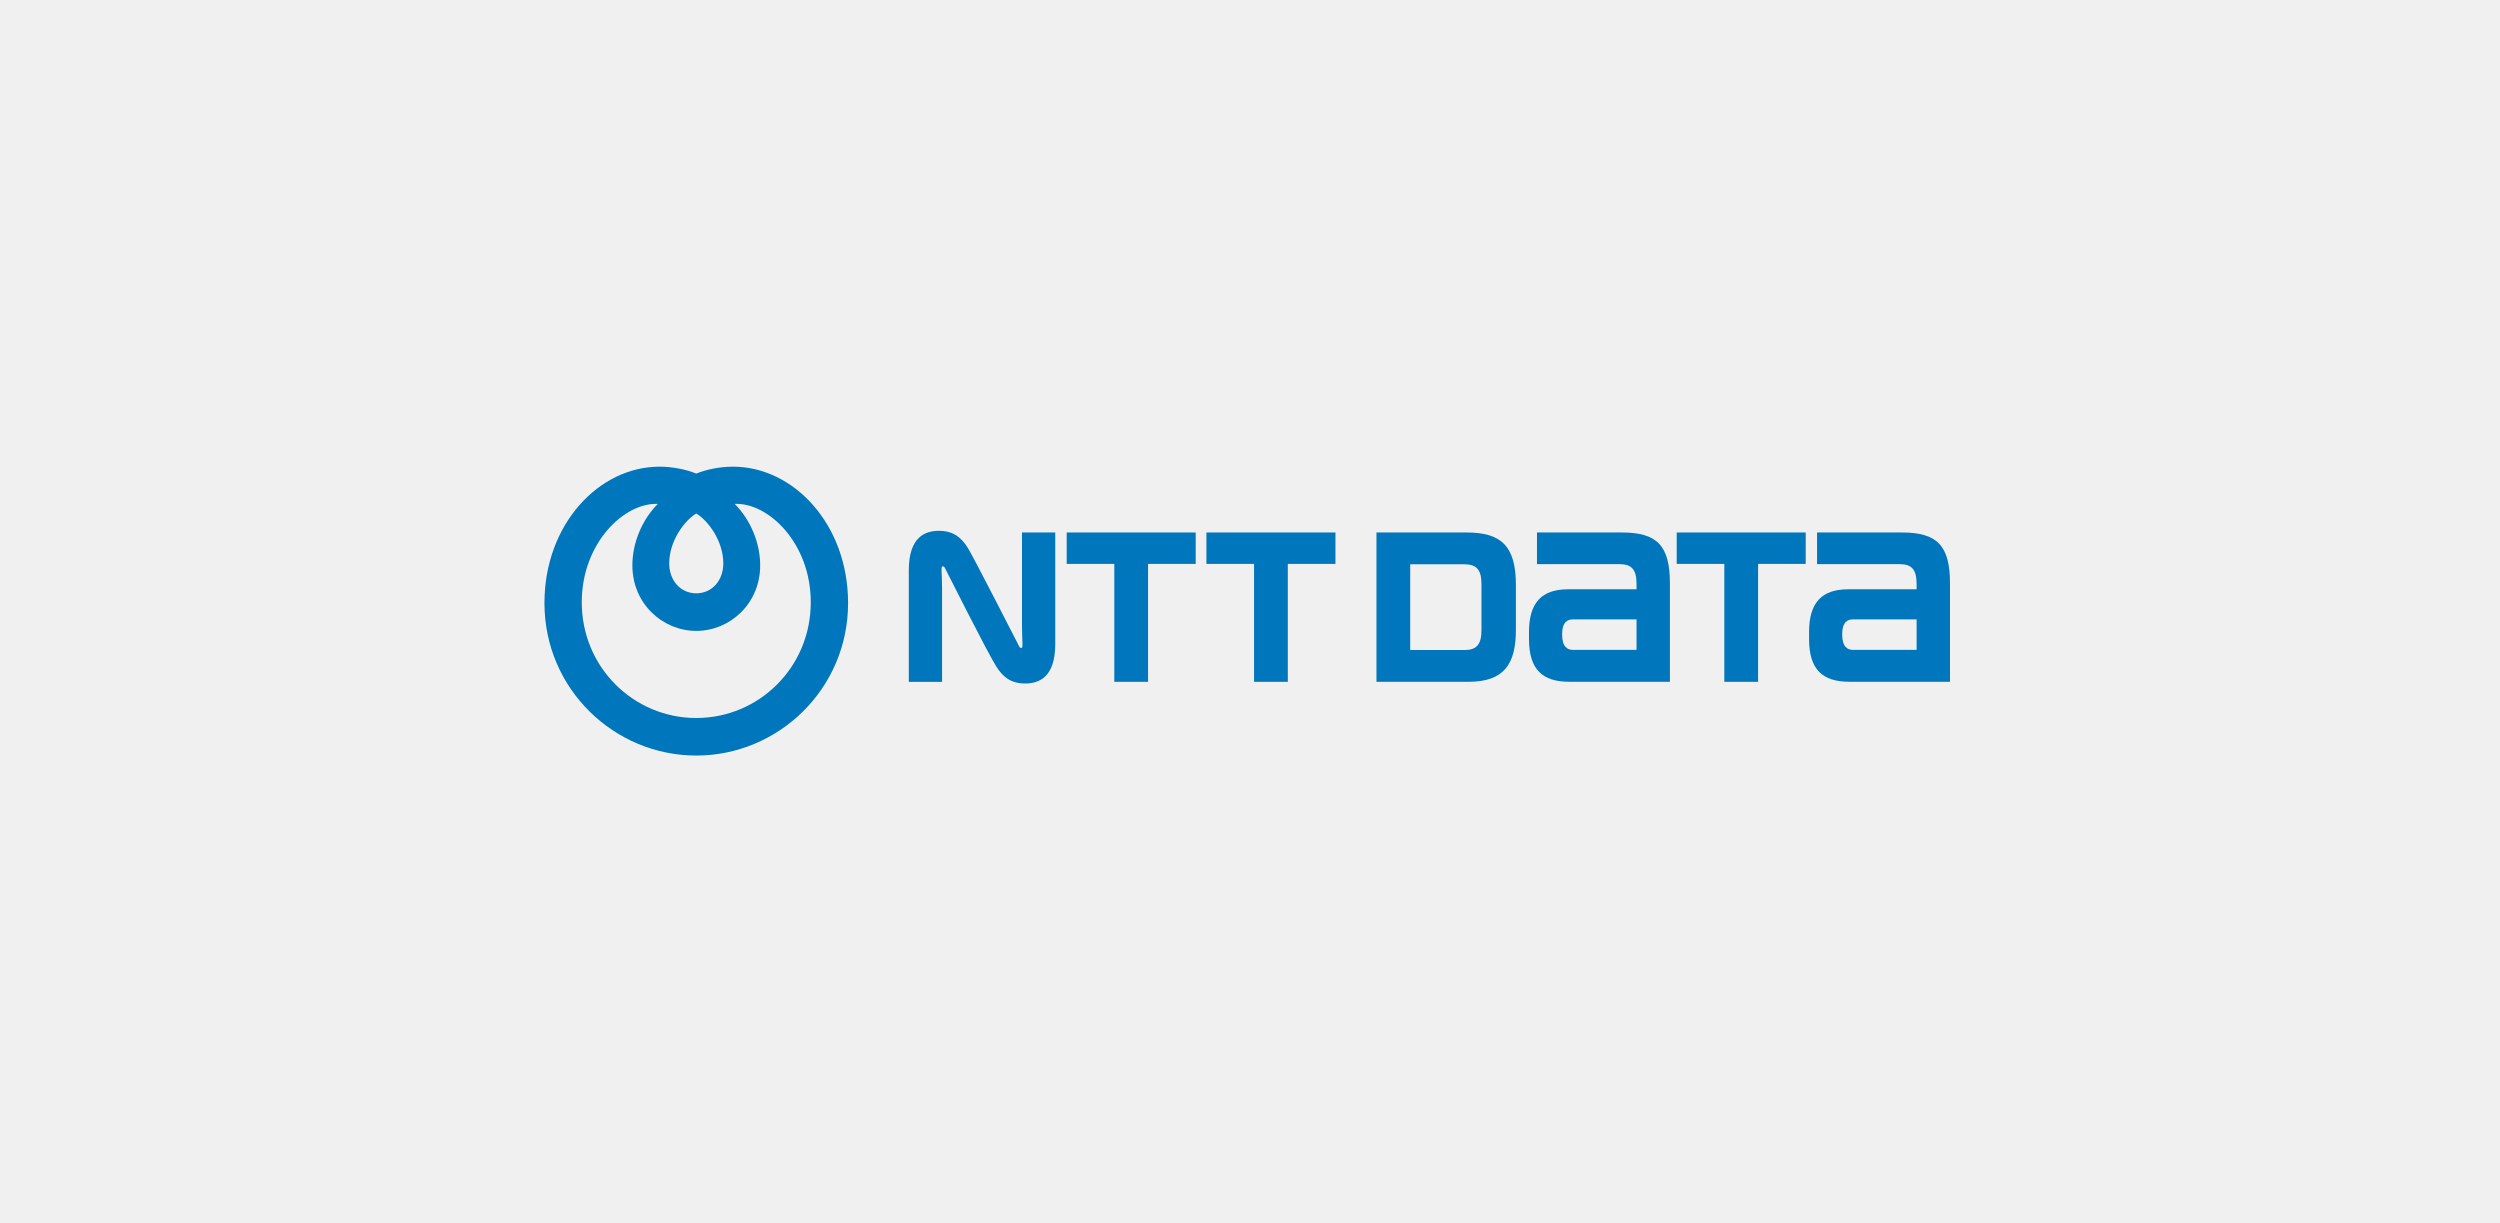
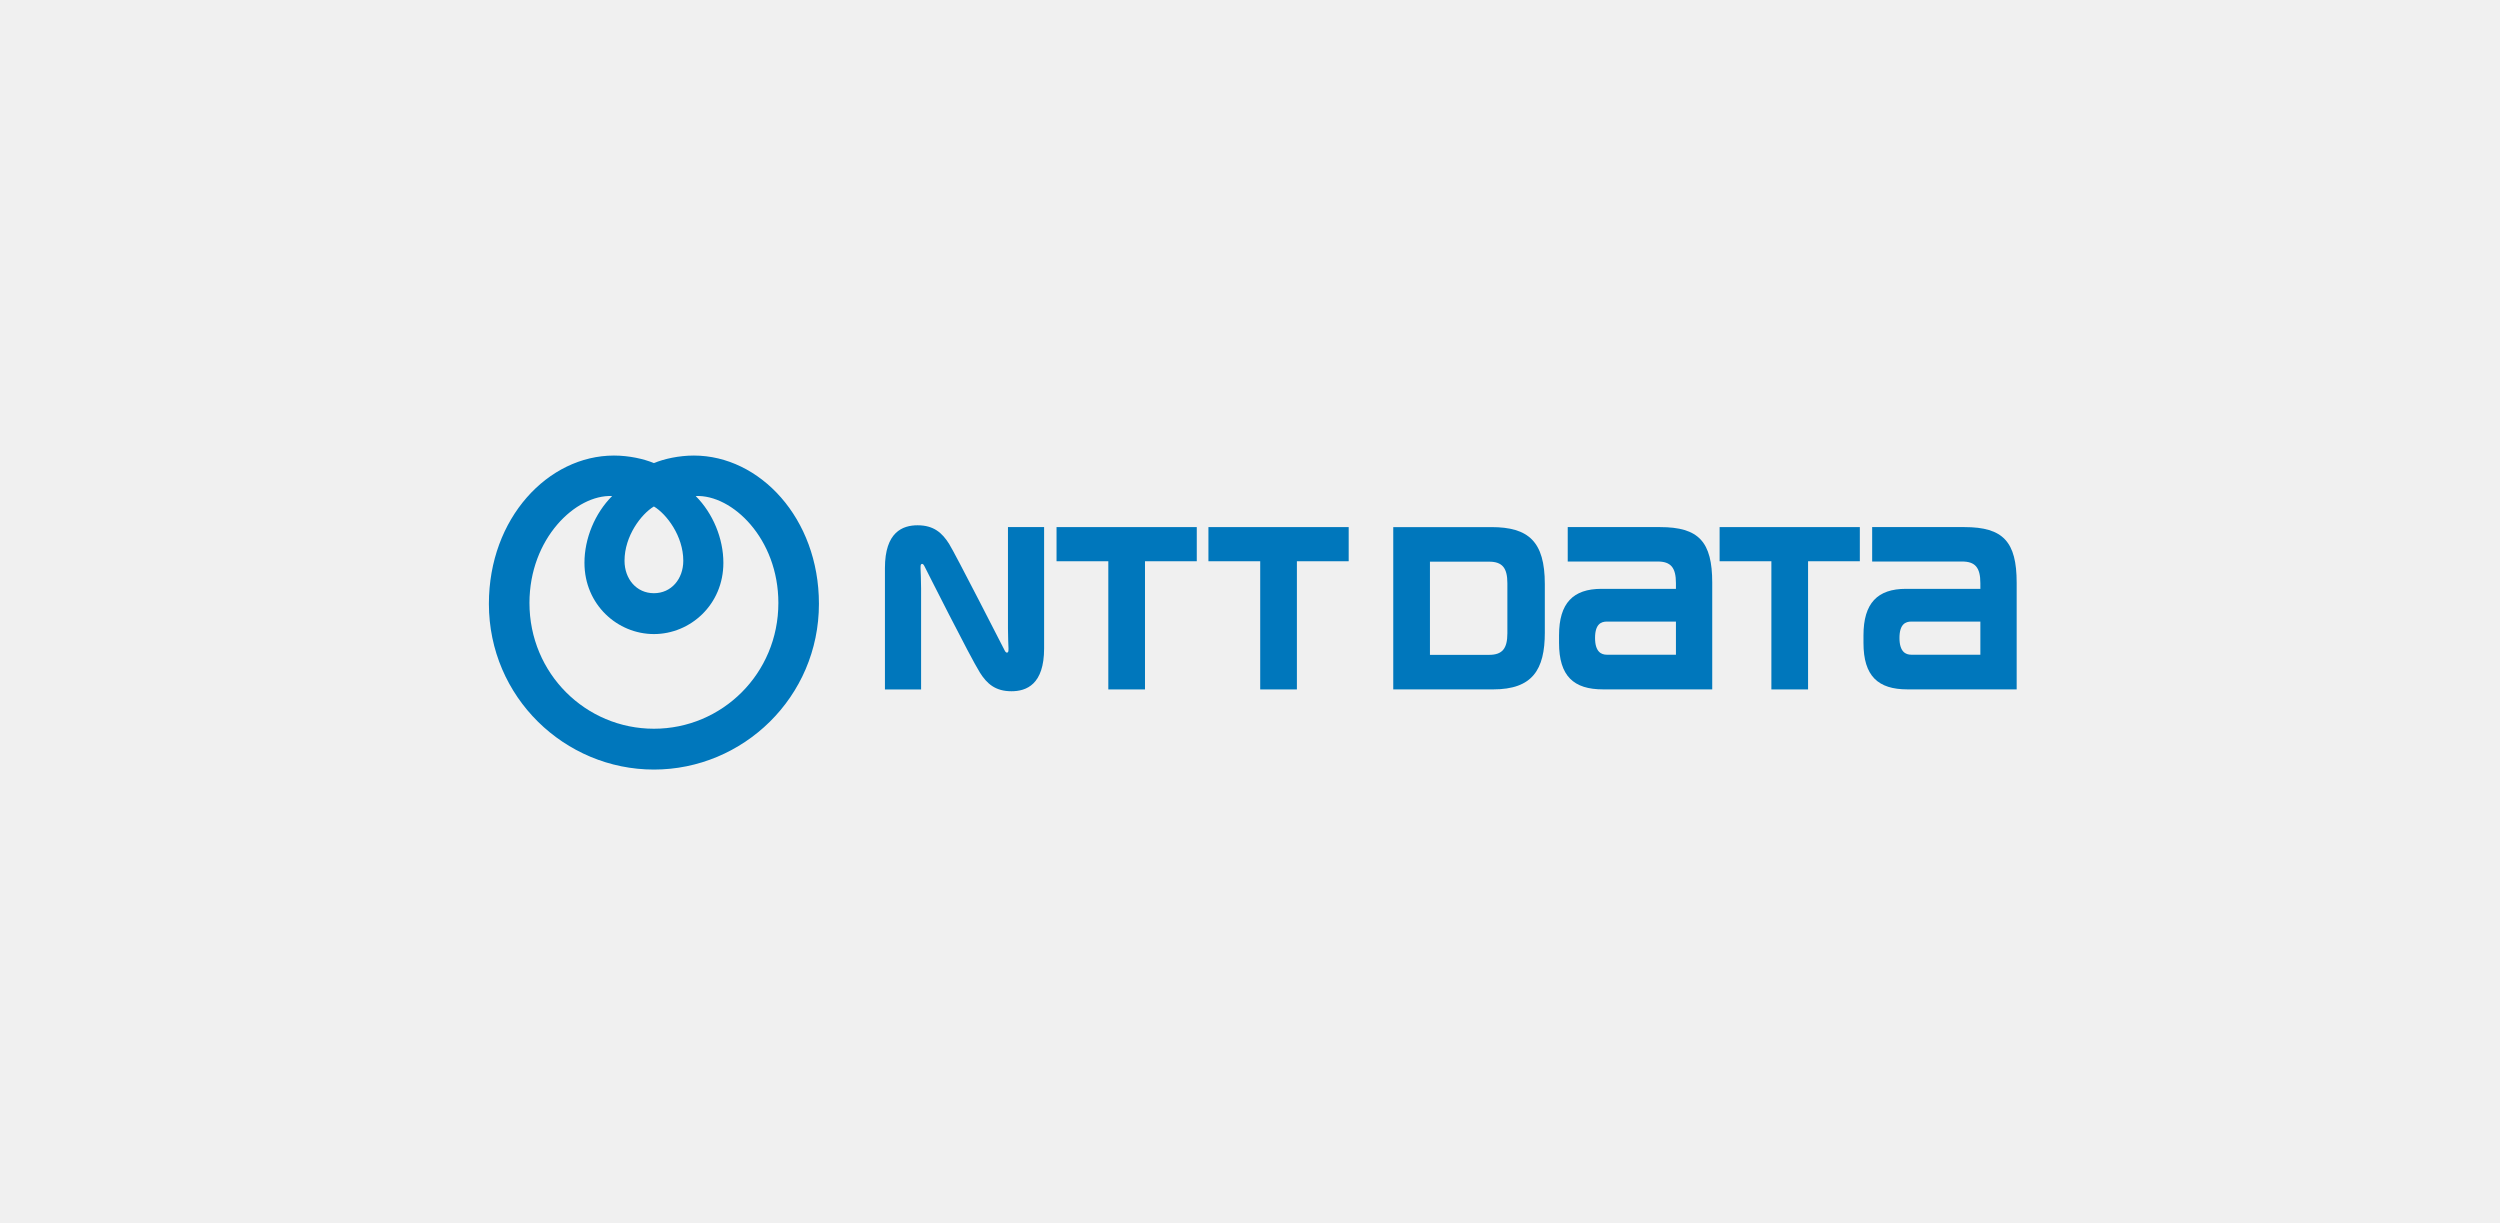
<svg xmlns="http://www.w3.org/2000/svg" width="450" height="220" viewBox="0 0 450 220" fill="none">
  <g clip-path="url(#clip0_1411_2)">
-     <path fill-rule="evenodd" clip-rule="evenodd" d="M131.946 84C129.477 84 127.042 84.538 125.327 85.246C123.612 84.538 121.177 84 118.708 84C107.826 84 98 94.349 98 108.548C98 124.028 110.575 136 125.327 136C140.079 136 152.655 124.028 152.655 108.548C152.654 94.349 142.826 84 131.946 84ZM125.327 92.431C127.424 93.684 130.193 97.321 130.193 101.42C130.193 104.427 128.22 106.795 125.327 106.795C122.434 106.795 120.461 104.427 120.461 101.42C120.461 97.32 123.231 93.684 125.327 92.431ZM125.327 129.239C114.048 129.239 104.718 120.115 104.718 108.413C104.718 97.729 112.384 90.431 118.408 90.703C115.555 93.562 113.826 97.728 113.826 101.763C113.826 108.698 119.3 113.561 125.329 113.561C131.358 113.561 136.832 108.698 136.832 101.763C136.832 97.728 135.1 93.562 132.249 90.703C138.273 90.431 145.939 97.729 145.939 108.413C145.939 120.115 136.606 129.239 125.329 129.239" fill="#0077BC" />
-     <path d="M192.002 95.847V101.503H200.577V122.73H206.65V101.503H215.225V95.847H192.002Z" fill="#0077BC" />
-     <path d="M291.945 95.847H276.656V101.547H291.54C293.724 101.547 294.576 102.55 294.576 105.124V106.072H282.243C277.552 106.072 275.218 108.431 275.218 113.765V115.034C275.218 120.519 277.637 122.722 282.498 122.722H300.586V105.054C300.586 98.282 298.361 95.847 291.945 95.847ZM283.131 116.98C282.211 116.98 281.181 116.509 281.181 114.203C281.181 111.897 282.199 111.494 283.131 111.494H294.576V116.98H283.131Z" fill="#0077BC" />
-     <path d="M342.357 95.847H327.07V101.547H341.953C344.138 101.547 344.988 102.55 344.988 105.124C344.988 105.137 344.991 105.854 344.991 106.072H332.655C327.965 106.072 325.632 108.431 325.632 113.765V115.034C325.632 120.519 328.051 122.722 332.912 122.722H351V105.054C351 98.282 348.774 95.847 342.357 95.847ZM333.543 116.98C332.623 116.98 331.593 116.509 331.593 114.203C331.593 111.897 332.612 111.494 333.543 111.494H344.988V116.98H333.543Z" fill="#0077BC" />
-     <path d="M217.155 95.847V101.503H225.731V122.73H231.805V101.503H240.382V95.847H217.155Z" fill="#0077BC" />
-     <path d="M301.807 95.847V101.503H310.38V122.73H316.456V101.503H325.028V95.847H301.807Z" fill="#0077BC" />
-     <path d="M272.861 113.308V105.266C272.861 98.223 270.146 95.848 264.021 95.848H247.763V122.724H264.306C270.808 122.724 272.863 119.475 272.863 113.308M266.662 113.427C266.662 116.001 265.798 117.004 263.616 117.004H253.838V101.572H263.616C265.798 101.572 266.662 102.575 266.662 105.149V113.428V113.427Z" fill="#0077BC" />
-     <path d="M183.438 116.324C183.309 116.077 175.194 100.177 174.203 98.612C173.058 96.803 171.667 95.547 168.998 95.547C166.519 95.547 163.585 96.653 163.585 102.638V122.736H169.573V105.972C169.573 104.771 169.498 102.986 169.481 102.628C169.468 102.333 169.481 102.053 169.631 101.967C169.805 101.867 169.975 102.026 170.091 102.251C170.207 102.476 177.729 117.439 179.328 119.965C180.473 121.774 181.864 123.03 184.533 123.03C187.01 123.03 189.944 121.924 189.944 115.939V95.842H183.958V112.603C183.958 113.808 184.031 115.591 184.046 115.949C184.059 116.244 184.049 116.522 183.899 116.609C183.726 116.709 183.556 116.547 183.436 116.324" fill="#0077BC" />
+     <path fill-rule="evenodd" clip-rule="evenodd" d="M124.898 82C122.214 82 119.567 82.585 117.703 83.355C115.839 82.585 113.192 82 110.509 82C98.681 82 88 93.249 88 108.683C88 125.509 101.668 138.522 117.703 138.522C133.738 138.522 147.408 125.509 147.408 108.683C147.406 93.249 136.724 82 124.898 82ZM117.703 91.164C119.983 92.526 122.992 96.48 122.992 100.935C122.992 104.204 120.847 106.777 117.703 106.777C114.559 106.777 112.414 104.204 112.414 100.935C112.414 96.478 115.425 92.526 117.703 91.164ZM117.703 131.172C105.443 131.172 95.302 121.255 95.302 108.536C95.302 96.923 103.635 88.991 110.183 89.286C107.082 92.394 105.202 96.921 105.202 101.308C105.202 108.846 111.152 114.132 117.705 114.132C124.258 114.132 130.208 108.846 130.208 101.308C130.208 96.921 128.326 92.394 125.227 89.286C131.775 88.991 140.107 96.923 140.107 108.536C140.107 121.255 129.963 131.172 117.705 131.172" fill="#0077BC" />
+     <path d="M190.177 94.877V101.025H199.498V124.098H206.098V101.025H215.419V94.877H190.177Z" fill="#0077BC" />
+     <path d="M298.809 94.877H282.191V101.072H298.37C300.743 101.072 301.669 102.163 301.669 104.961V105.991H288.264C283.165 105.991 280.628 108.556 280.628 114.353V115.733C280.628 121.695 283.257 124.089 288.541 124.089H308.202V104.885C308.202 97.525 305.784 94.877 298.809 94.877ZM289.229 117.848C288.229 117.848 287.109 117.336 287.109 114.829C287.109 112.323 288.217 111.884 289.229 111.884H301.669V117.848H289.229Z" fill="#0077BC" />
+     <path d="M353.605 94.877H336.989V101.072H353.166C355.541 101.072 356.465 102.163 356.465 104.961C356.465 104.975 356.469 105.754 356.469 105.991H343.06C337.961 105.991 335.426 108.556 335.426 114.353V115.733C335.426 121.695 338.055 124.089 343.339 124.089H363V104.885C363 97.525 360.58 94.877 353.605 94.877ZM344.025 117.848C343.025 117.848 341.905 117.336 341.905 114.829C341.905 112.323 343.013 111.884 344.025 111.884H356.465V117.848H344.025Z" fill="#0077BC" />
+     <path d="M217.517 94.877V101.025H226.838V124.098H233.44V101.025H242.763V94.877H217.517Z" fill="#0077BC" />
+     <path d="M309.529 94.877V101.025H318.849V124.098H325.452V101.025H334.77V94.877H309.529Z" fill="#0077BC" />
+     <path d="M278.067 113.857V105.115C278.067 97.459 275.116 94.879 268.458 94.879H250.786V124.091H268.768C275.836 124.091 278.069 120.56 278.069 113.857M271.328 113.985C271.328 116.783 270.39 117.874 268.018 117.874H257.39V101.1H268.018C270.39 101.1 271.328 102.19 271.328 104.988V113.987V113.985Z" fill="#0077BC" />
+     <path d="M180.868 117.135C180.727 116.867 171.907 99.584 170.83 97.883C169.585 95.916 168.073 94.551 165.171 94.551C162.477 94.551 159.288 95.753 159.288 102.259V124.104H165.796V105.883C165.796 104.577 165.715 102.637 165.697 102.248C165.683 101.927 165.697 101.623 165.859 101.529C166.048 101.42 166.234 101.594 166.36 101.838C166.486 102.083 174.662 118.346 176.4 121.092C177.644 123.059 179.157 124.424 182.058 124.424C184.75 124.424 187.94 123.222 187.94 116.716V94.871H181.433V113.091C181.433 114.4 181.512 116.338 181.529 116.727C181.543 117.048 181.532 117.35 181.368 117.444C181.181 117.553 180.995 117.377 180.866 117.135" fill="#0077BC" />
  </g>
  <defs>
    <clipPath id="clip0_1411_2">
-       <rect width="253" height="52" fill="white" transform="translate(98 84)" />
+       <rect width="275" height="56.522" fill="white" transform="translate(88 82)" />
    </clipPath>
  </defs>
</svg>
